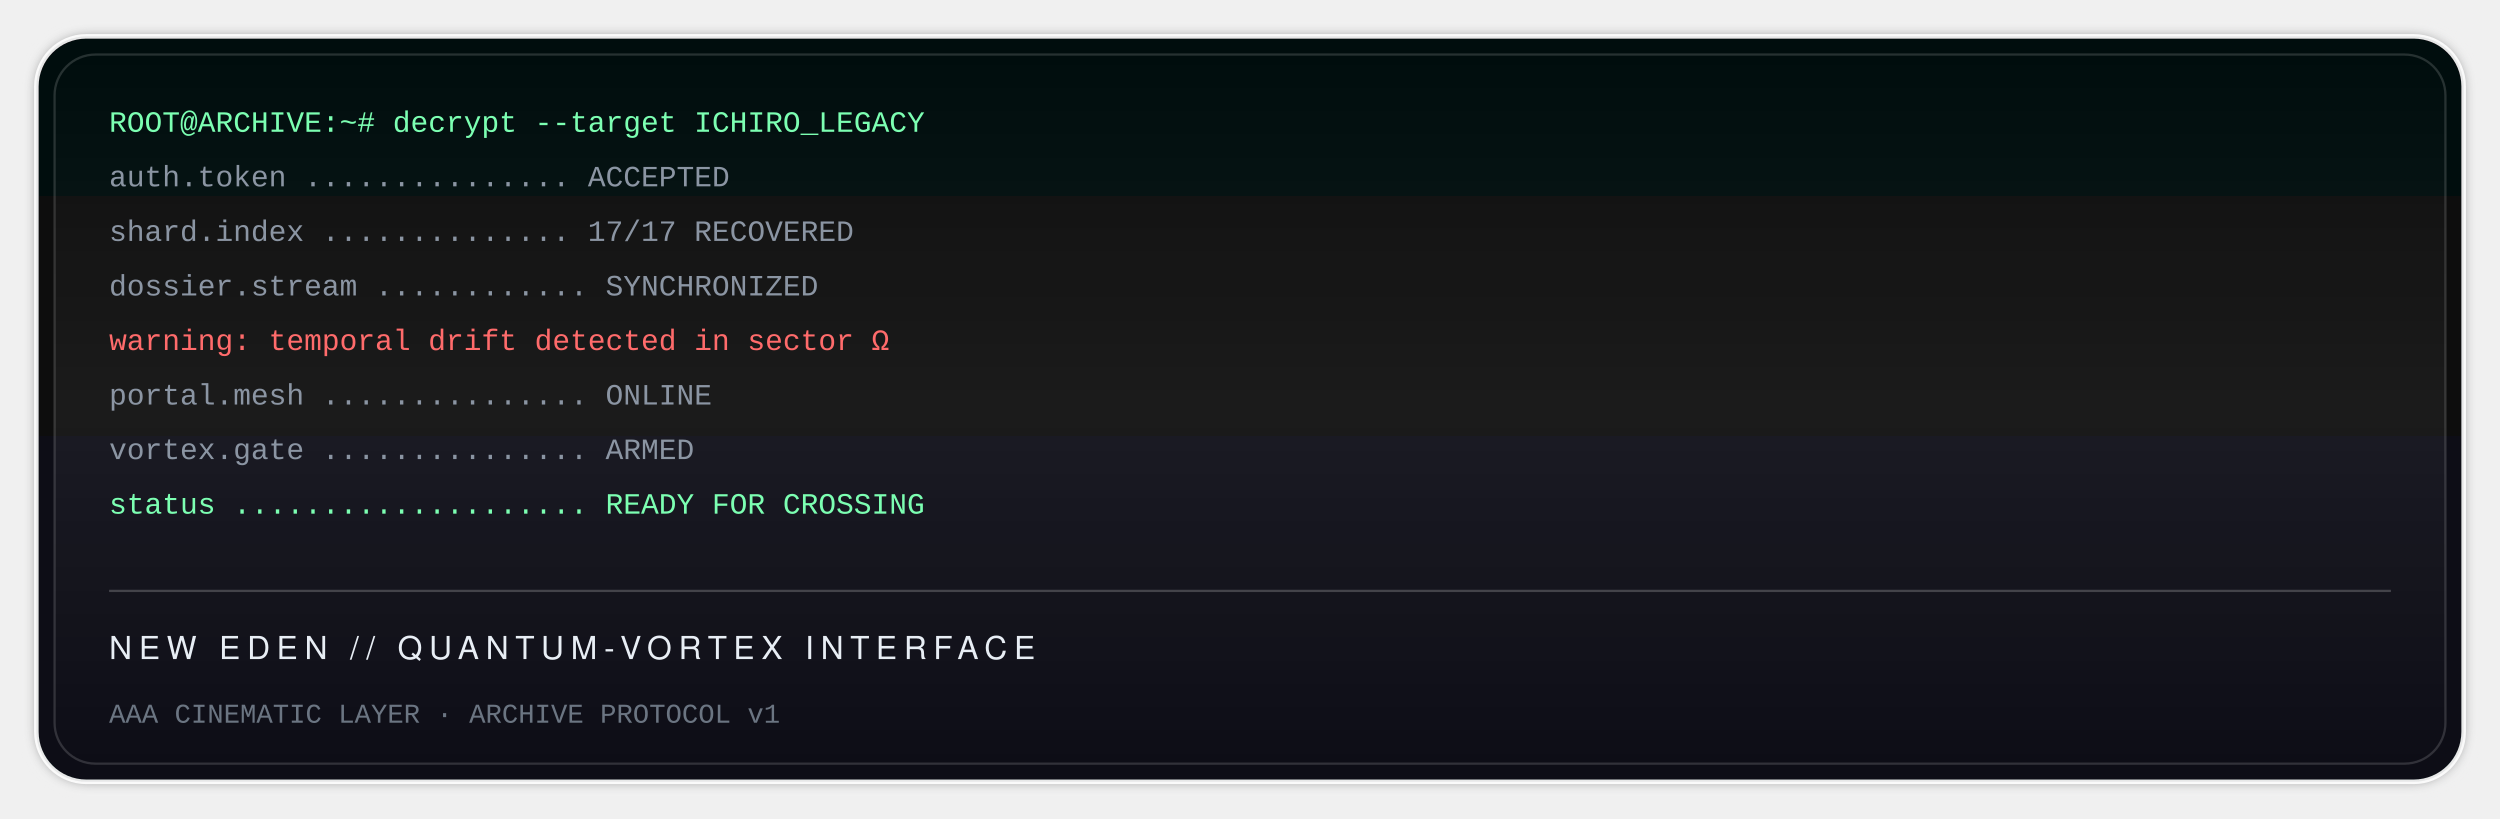
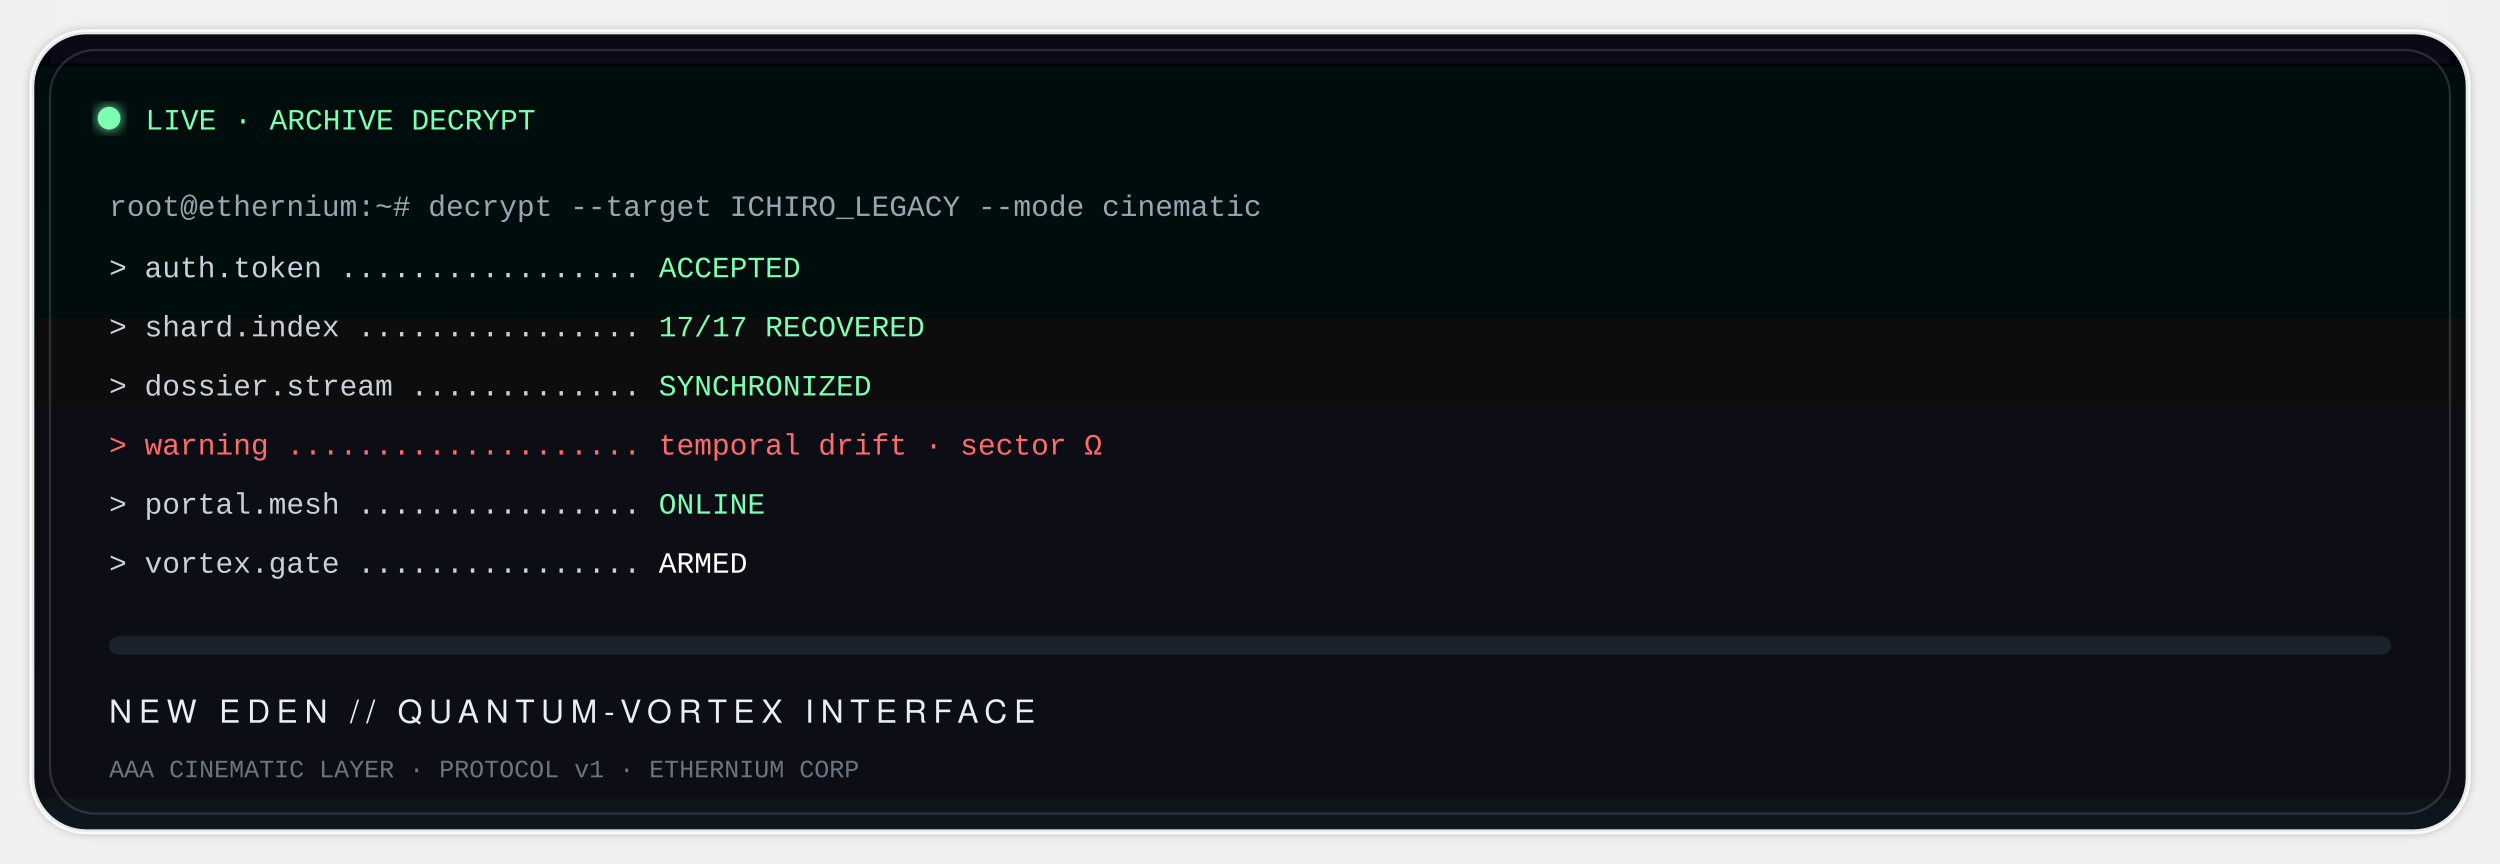
- <svg xmlns="http://www.w3.org/2000/svg" width="1100" height="360" viewBox="0 0 1100 360">
+ <svg xmlns="http://www.w3.org/2000/svg" width="1100" height="380" viewBox="0 0 1100 380">
  <defs>
    <linearGradient id="obsH" x1="0" y1="0" x2="0" y2="1">
-       <stop offset="0%" stop-color="#05070A" />
-       <stop offset="100%" stop-color="#0C1118" />
+       <stop offset="0%" stop-color="#04060A" />
+       <stop offset="100%" stop-color="#0B121A" />
    </linearGradient>
-     <linearGradient id="scan" x1="0" y1="0" x2="0" y2="1">
-       <stop offset="0%" stop-color="#FFFFFF" stop-opacity="0" />
-       <stop offset="50%" stop-color="#FFFFFF" stop-opacity="0.06" />
-       <stop offset="100%" stop-color="#FFFFFF" stop-opacity="0" />
-     </linearGradient>
-     <filter id="neonH" x="-30%" y="-30%" width="160%" height="160%">
-       <feGaussianBlur stdDeviation="3" result="b" />
+     <filter id="glowH" x="-25%" y="-25%" width="150%" height="150%">
+       <feGaussianBlur stdDeviation="2.8" result="b" />
      <feMerge>
        <feMergeNode in="b" />
        <feMergeNode in="SourceGraphic" />
      </feMerge>
    </filter>
+     <linearGradient id="bar" x1="0" y1="0" x2="1" y2="0">
+       <stop offset="0%" stop-color="#7CFFB2" stop-opacity="0.2" />
+       <stop offset="50%" stop-color="#7CFFB2" stop-opacity="0.9" />
+       <stop offset="100%" stop-color="#7CFFB2" stop-opacity="0.2" />
+     </linearGradient>
  </defs>
-   <rect x="16" y="16" width="1068" height="328" rx="22" ry="22" fill="url(#obsH)" stroke="#FFFFFF" stroke-opacity="0.9" stroke-width="2" filter="url(#neonH)" />
-   <rect x="24" y="24" width="1052" height="312" rx="18" ry="18" fill="none" stroke="#FFFFFF" stroke-opacity="0.15" stroke-width="1" />
-   <rect x="24" y="24" width="1052" height="312" rx="18" ry="18" fill="url(#scan)" />
-   <text x="48" y="58" font-family="Consolas, 'Courier New', monospace" font-size="13" fill="#7CFFB2">ROOT@ARCHIVE:~# decrypt --target ICHIRO_LEGACY</text>
-   <text x="48" y="82" font-family="Consolas, 'Courier New', monospace" font-size="13" fill="#8B95A3">auth.token ............... ACCEPTED</text>
-   <text x="48" y="106" font-family="Consolas, 'Courier New', monospace" font-size="13" fill="#8B95A3">shard.index .............. 17/17 RECOVERED</text>
-   <text x="48" y="130" font-family="Consolas, 'Courier New', monospace" font-size="13" fill="#8B95A3">dossier.stream ............ SYNCHRONIZED</text>
-   <text x="48" y="154" font-family="Consolas, 'Courier New', monospace" font-size="13" fill="#FF6B6B">warning: temporal drift detected in sector Ω</text>
-   <text x="48" y="178" font-family="Consolas, 'Courier New', monospace" font-size="13" fill="#8B95A3">portal.mesh ............... ONLINE</text>
-   <text x="48" y="202" font-family="Consolas, 'Courier New', monospace" font-size="13" fill="#8B95A3">vortex.gate ............... ARMED</text>
-   <text x="48" y="226" font-family="Consolas, 'Courier New', monospace" font-size="13" fill="#7CFFB2">status .................... READY FOR CROSSING</text>
-   <line x1="48" y1="260" x2="1052" y2="260" stroke="#FFFFFF" stroke-opacity="0.2" stroke-width="1" />
-   <text x="48" y="290" font-family="Segoe UI, Helvetica, Arial, sans-serif" font-size="14" fill="#E8EEF5" letter-spacing="3">NEW EDEN // QUANTUM-VORTEX INTERFACE</text>
-   <text x="48" y="318" font-family="Consolas, 'Courier New', monospace" font-size="12" fill="#6B7582">AAA CINEMATIC LAYER · ARCHIVE PROTOCOL v1</text>
+   <rect x="14" y="14" width="1072" height="352" rx="24" ry="24" fill="url(#obsH)" stroke="#FFFFFF" stroke-opacity="0.9" stroke-width="2.2" filter="url(#glowH)" />
+   <rect x="22" y="22" width="1056" height="336" rx="20" ry="20" fill="none" stroke="#FFFFFF" stroke-opacity="0.14" stroke-width="1" />
+   <rect x="22" width="1056" height="28" fill="#FFFFFF" opacity="0.04">
+     <animate attributeName="y" values="22;330;22" dur="3.8s" repeatCount="indefinite" />
+   </rect>
+   <circle cx="48" cy="52" r="5" fill="#7CFFB2" filter="url(#glowH)">
+     <animate attributeName="opacity" values="1;0.25;1" dur="1.4s" repeatCount="indefinite" />
+   </circle>
+   <text x="64" y="57" font-family="Consolas, 'Courier New', monospace" font-size="13" fill="#7CFFB2">LIVE · ARCHIVE DECRYPT</text>
+   <text x="48" y="95" font-family="Consolas, 'Courier New', monospace" font-size="13" fill="#9AA5B2">root@ethernium:~# decrypt --target ICHIRO_LEGACY --mode cinematic</text>
+   <text x="48" y="122" font-family="Consolas, 'Courier New', monospace" font-size="13" fill="#C8D0DA">&gt; auth.token ................. <tspan fill="#7CFFB2">ACCEPTED</tspan>
+   </text>
+   <text x="48" y="148" font-family="Consolas, 'Courier New', monospace" font-size="13" fill="#C8D0DA">&gt; shard.index ................ <tspan fill="#7CFFB2">17/17 RECOVERED</tspan>
+   </text>
+   <text x="48" y="174" font-family="Consolas, 'Courier New', monospace" font-size="13" fill="#C8D0DA">&gt; dossier.stream ............. <tspan fill="#7CFFB2">SYNCHRONIZED</tspan>
+   </text>
+   <text x="48" y="200" font-family="Consolas, 'Courier New', monospace" font-size="13" fill="#FF6B6B">&gt; warning .................... temporal drift · sector Ω</text>
+   <text x="48" y="226" font-family="Consolas, 'Courier New', monospace" font-size="13" fill="#C8D0DA">&gt; portal.mesh ................ <tspan fill="#7CFFB2">ONLINE</tspan>
+   </text>
+   <text x="48" y="252" font-family="Consolas, 'Courier New', monospace" font-size="13" fill="#C8D0DA">&gt; vortex.gate ................ <tspan fill="#FFFFFF">ARMED</tspan>
+   </text>
+   <rect x="48" y="280" width="1004" height="8" rx="4" fill="#1A222C" />
+   <rect x="48" y="280" height="8" rx="4" fill="url(#bar)">
+     <animate attributeName="width" values="120;1004;1004;120" dur="5s" repeatCount="indefinite" />
+   </rect>
+   <text x="48" y="318" font-family="Segoe UI, Helvetica, Arial, sans-serif" font-size="14" fill="#E8EEF5" letter-spacing="3">NEW EDEN // QUANTUM-VORTEX INTERFACE</text>
+   <text x="48" y="342" font-family="Consolas, 'Courier New', monospace" font-size="11" fill="#6B7582">AAA CINEMATIC LAYER · PROTOCOL v1 · ETHERNIUM CORP</text>
</svg>
